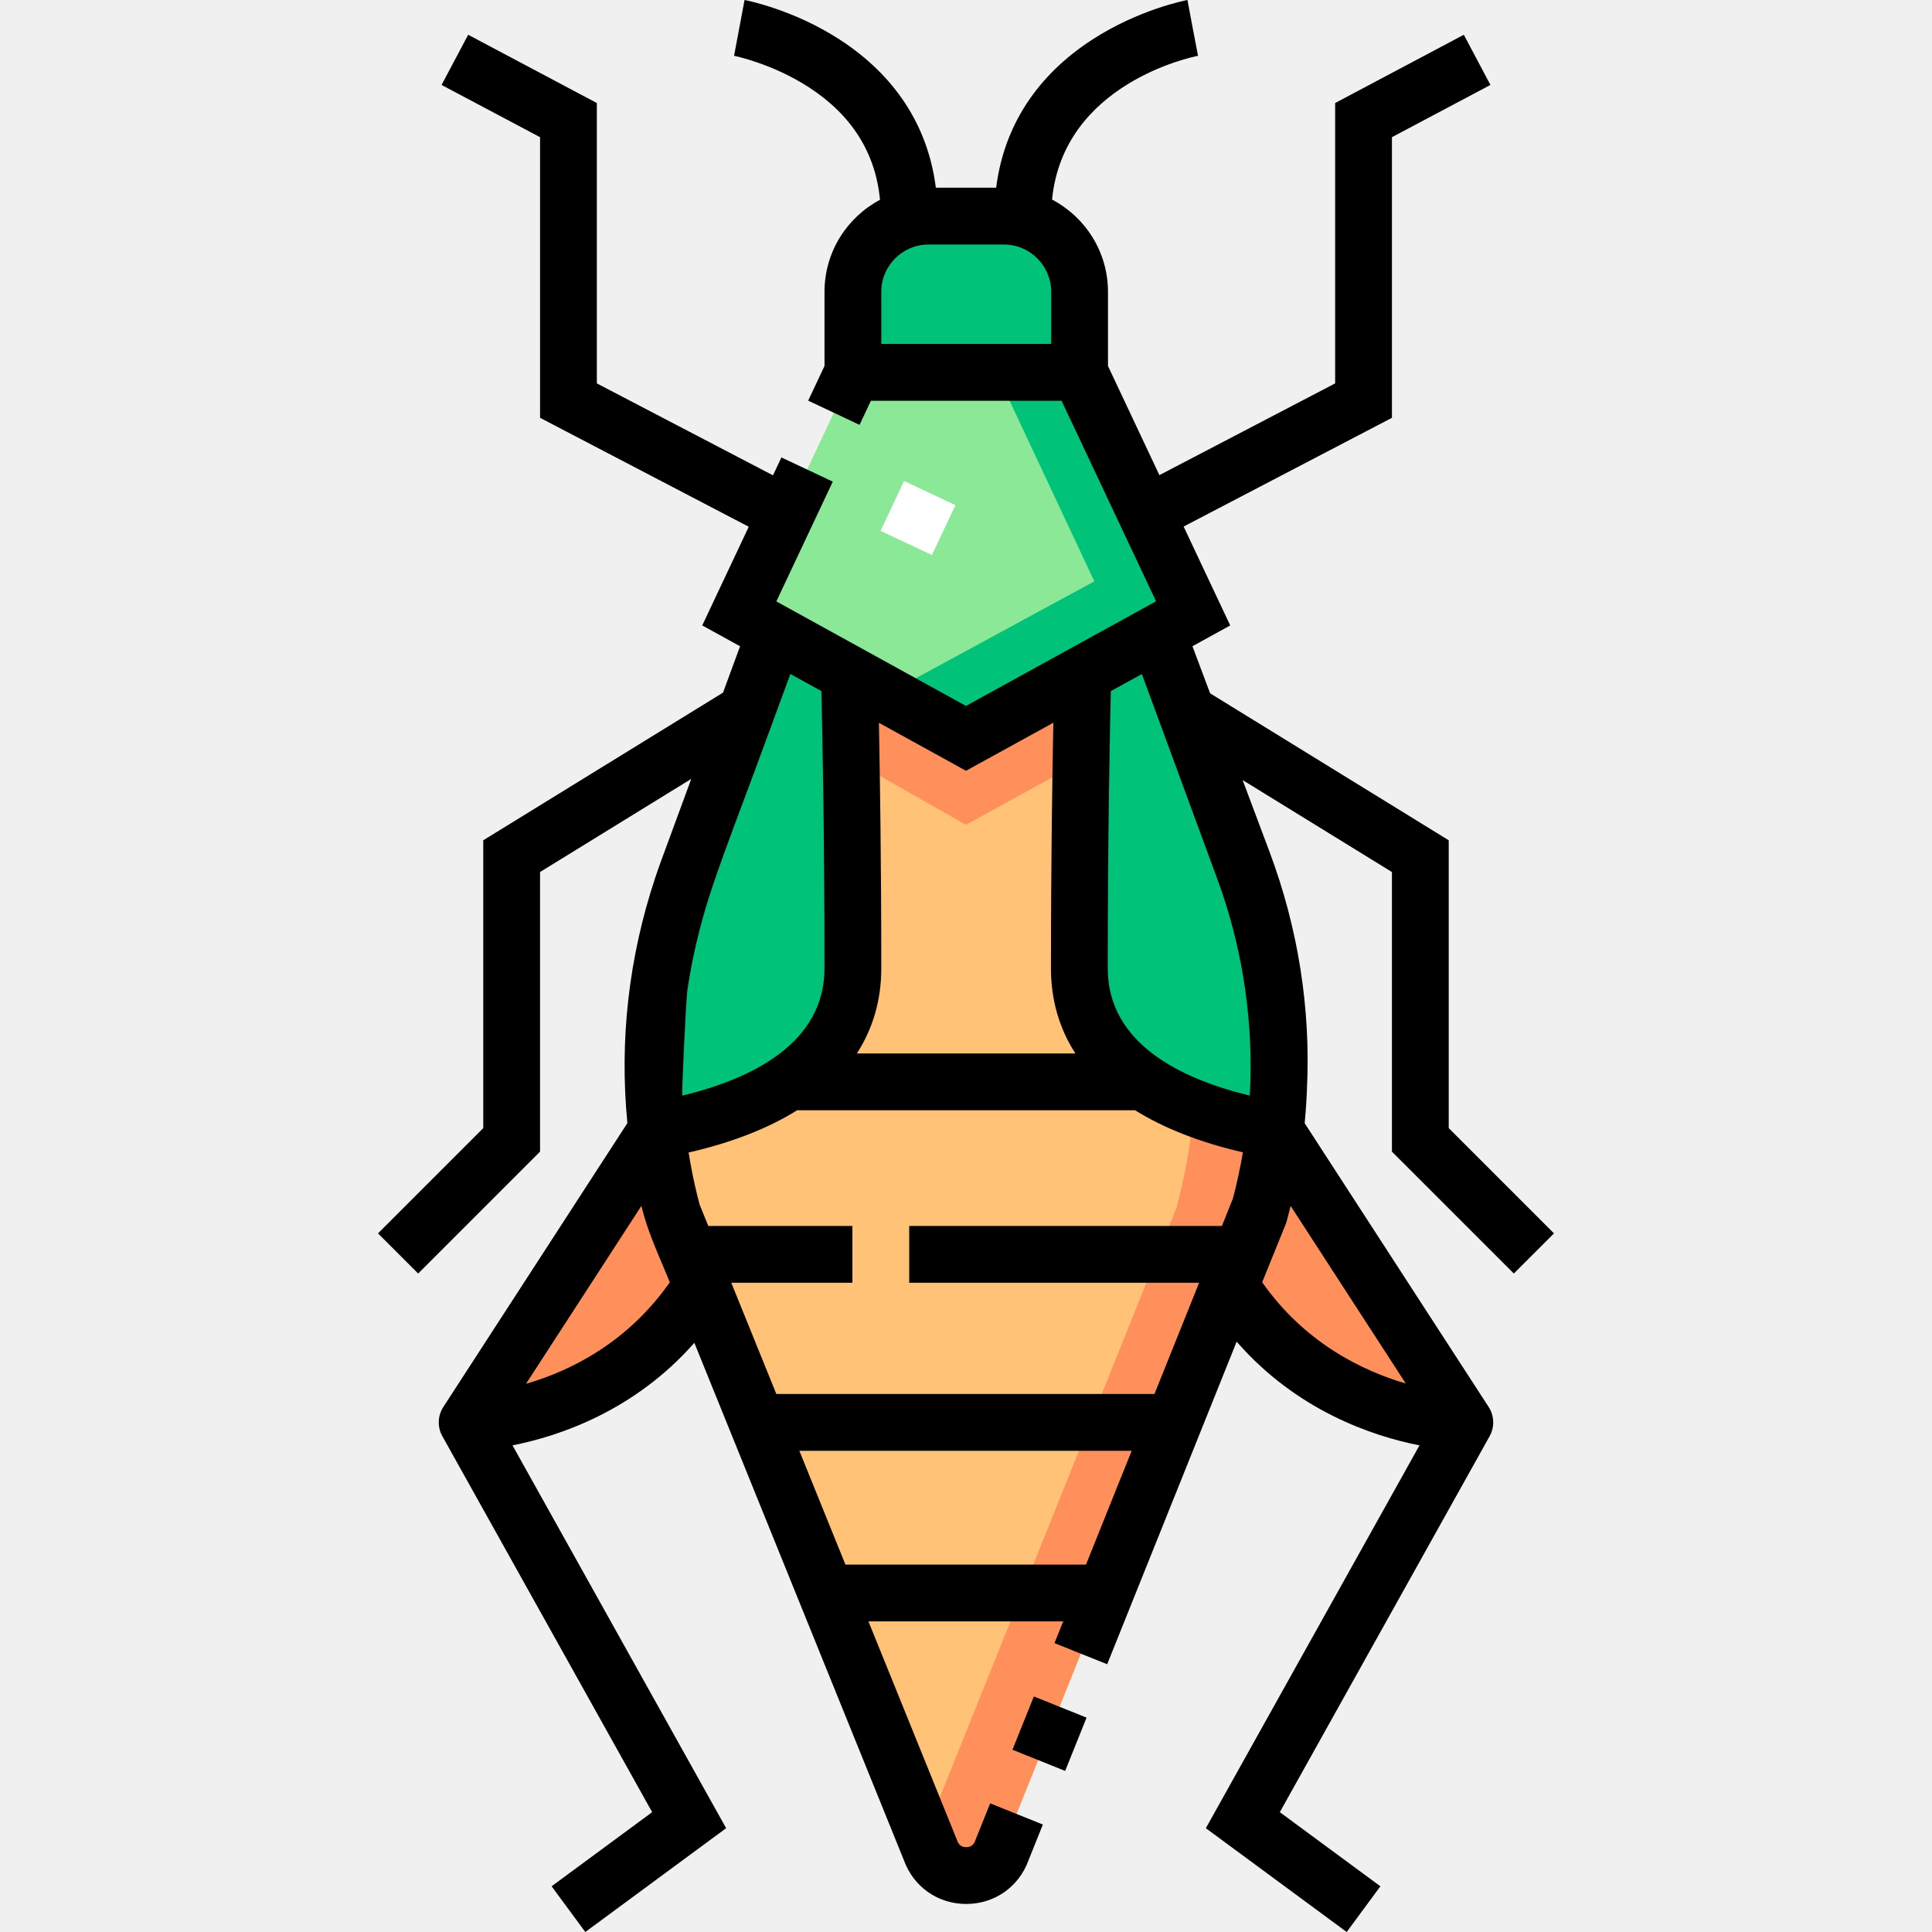
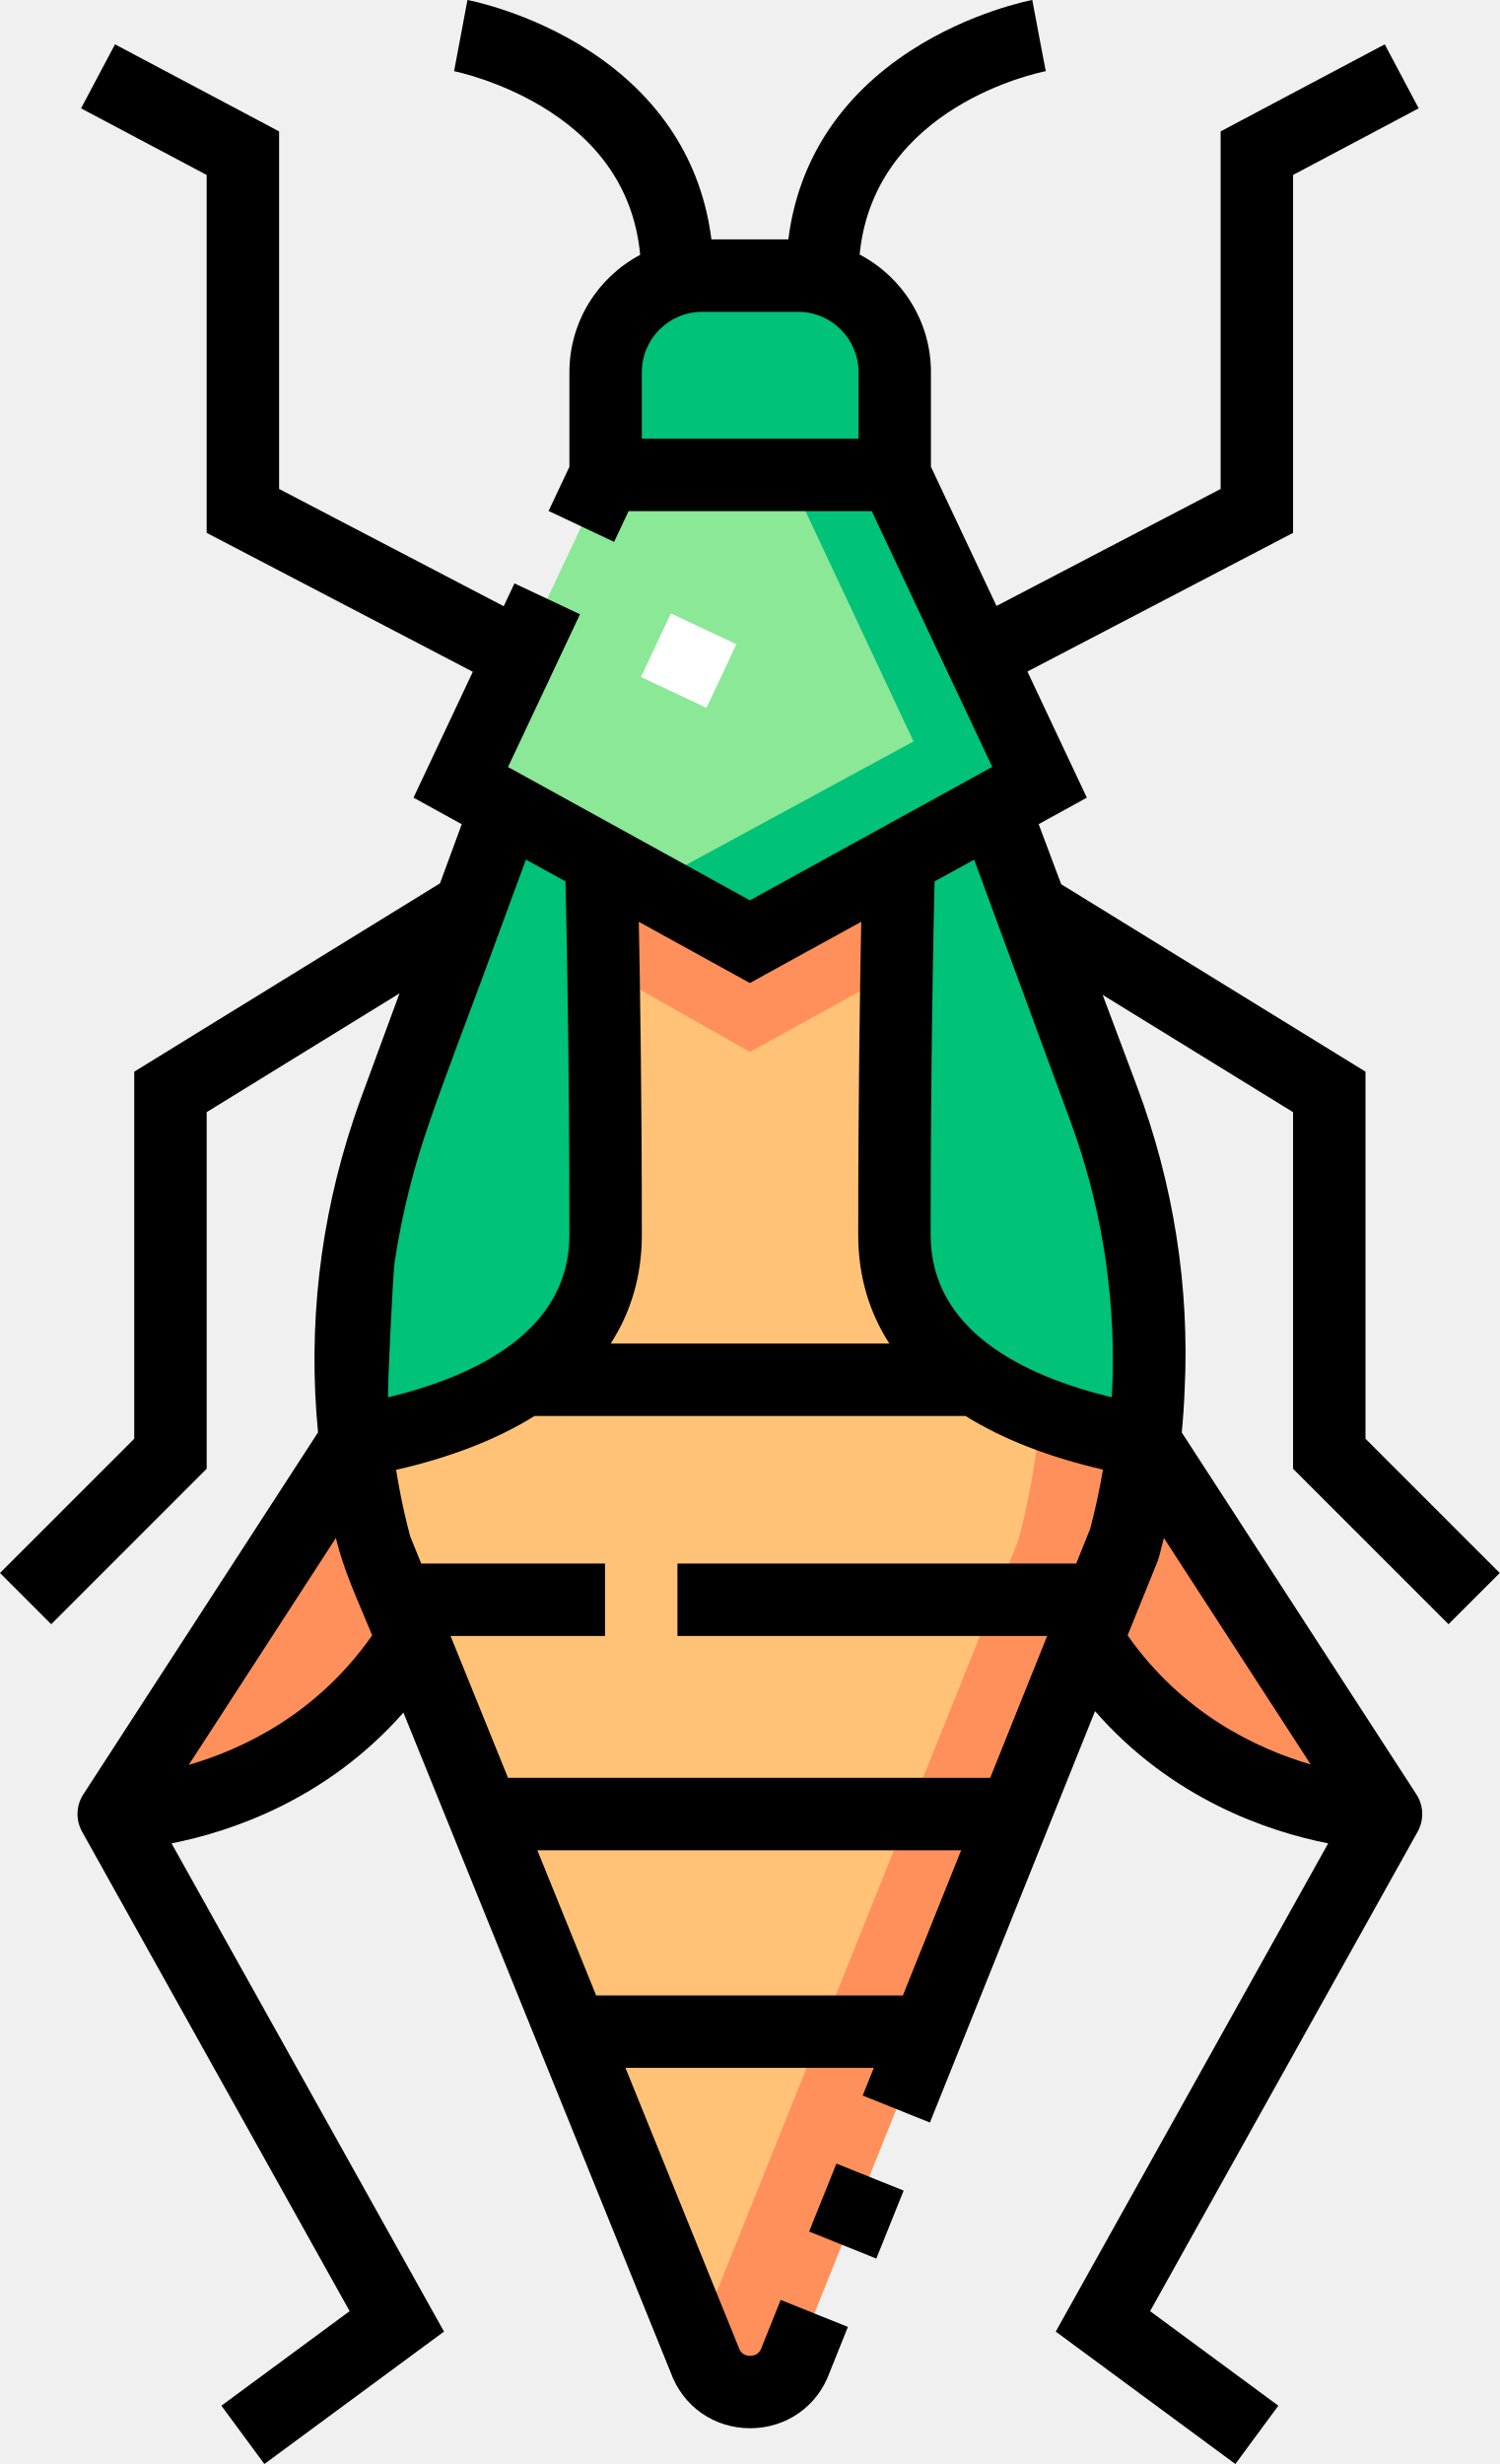
- <svg xmlns="http://www.w3.org/2000/svg" id="Capa_1" enable-background="new 0 0 510.283 510.283" height="512" viewBox="0 0 510.283 510.283" width="512">
-   <g>
-     <g>
-       <path d="m328.287 227.6-22.636-60.363-50.509 27.78-50.406-27.781-23.004 62.507c-10.713 29.11-12.138 60.825-4.079 90.778l68.107 168.155c3.126 8.945 15.781 8.931 18.887-.02l68.122-169.728c8.048-30.167 6.481-62.094-4.482-91.328z" fill="#ffc277" />
-       <g fill="#ff905b">
-         <path d="m328.287 227.6-22.636-60.363-50.509 27.78-50.406-27.781-6.694 18.19 57.09 32.422 39.906-21.948 11.249 31.7c10.963 29.234 12.53 61.161 4.483 91.328l-66.577 165.878 1.568 3.87c3.126 8.945 15.781 8.931 18.887-.02l68.122-169.728c8.047-30.168 6.48-62.094-4.483-91.328z" />
-         <path d="m177.653 320.521c-1.957-7.274-3.344-14.652-4.185-22.071l-50.078 77.233s39.592-.399 61.958-36.164z" />
-         <path d="m332.63 320.521c1.957-7.274 3.344-14.652 4.185-22.071l50.078 77.233s-39.592-.399-61.958-36.164z" />
-       </g>
-       <path d="m204.736 167.236-23.004 62.507c-8.111 22.041-10.887 45.575-8.264 68.707 22.057-3.893 51.798-14.389 51.798-42.704 0-45-.921-77.703-.921-77.703z" fill="#00c278" />
-       <path d="m305.613 167.236 23.004 62.507c8.111 22.041 10.887 45.575 8.264 68.707-22.057-3.893-51.798-14.389-51.798-42.704 0-45 .921-77.703.921-77.703z" fill="#00c278" />
-       <path d="m225.267 98.35h59.875l30 63.667-60 33-59.875-33z" fill="#8ae897" />
-       <path d="m285.142 98.35h-22l25.899 55.197-54.996 29.843 21.097 11.627 60-33z" fill="#00c278" />
-       <path d="m285.142 98.35h-59.875v-21.271c0-11.046 8.954-20 20-20h19.875c11.046 0 20 8.954 20 20z" fill="#00c278" />
+ <svg xmlns="http://www.w3.org/2000/svg" width="311.653" height="512.002" enable-background="new 0 0 510.283 510.283" version="1.1" viewBox="0 0 310.608 510.285">
+   <g transform="translate(-99.837)">
+     <path d="m328.287 227.6-22.636-60.363-50.509 27.78-50.406-27.781-23.004 62.507c-10.713 29.11-12.138 60.825-4.079 90.778l68.107 168.155c3.126 8.945 15.781 8.931 18.887-.02l68.122-169.728c8.048-30.167 6.481-62.094-4.482-91.328z" fill="#ffc277" />
+     <g fill="#ff905b">
+       <path d="m328.287 227.6-22.636-60.363-50.509 27.78-50.406-27.781-6.694 18.19 57.09 32.422 39.906-21.948 11.249 31.7c10.963 29.234 12.53 61.161 4.483 91.328l-66.577 165.878 1.568 3.87c3.126 8.945 15.781 8.931 18.887-.02l68.122-169.728c8.047-30.168 6.48-62.094-4.483-91.328z" />
+       <path d="m177.653 320.521c-1.957-7.274-3.344-14.652-4.185-22.071l-50.078 77.233s39.592-.399 61.958-36.164z" />
+       <path d="m332.63 320.521c1.957-7.274 3.344-14.652 4.185-22.071l50.078 77.233s-39.592-.399-61.958-36.164z" />
    </g>
-     <g>
-       <path d="m269.495 450.187h15.164v15h-15.164z" transform="matrix(.373 -.928 .928 .373 -250.886 544.315)" />
-       <path d="m399.838 336.369 10.607-10.607-27.804-27.803v-76.021l-63.025-38.817-4.665-12.44 9.978-5.488-12.308-26.121 55.02-28.718v-74.12l26.015-13.8-7.029-13.252-33.985 18.028v74.052l-46.419 24.23-13.581-28.821v-19.592c0-10.57-5.999-19.761-14.767-24.363 2.989-30.699 37.035-37.685 38.548-37.978l-1.406-7.367-1.386-7.371c-.518.098-12.812 2.475-25.13 10.454-14.7 9.523-23.369 22.949-25.392 39.125h-15.936c-2.022-16.176-10.692-29.602-25.392-39.125-12.316-7.979-24.611-10.356-25.129-10.454l-2.771 14.742c.098.019 10.038 2.012 19.745 8.301 11.332 7.341 17.629 17.333 18.799 29.729-8.709 4.62-14.658 13.78-14.658 24.307v19.593l-4.311 9.147 13.568 6.395 2.999-6.363h50.361l24.959 52.97-50.199 27.635-50.094-27.609 14.904-31.632-13.568-6.395-2.227 4.726-46.519-24.282v-74.053l-33.984-18.028-7.029 13.252 26.015 13.8v74.12l55.12 28.771-12.281 26.062 9.99 5.506-4.506 12.244-63.324 39.001v76.021l-27.804 27.803 10.607 10.607 32.196-32.197v-73.854l39.941-24.6-7.888 21.435c-.488 1.325-.951 2.656-1.402 3.99-.07.208-.14.415-.209.622-7.027 21.05-9.503 43.046-7.376 64.871l-48.609 74.968c-1.503 2.317-1.61 5.273-.278 7.694.008.014.018.026.025.04l-.003.001 55.41 99.291-26.561 19.579 8.9 12.074 37.199-27.421-56.425-101.111c12.406-2.449 32.17-9.089 48.027-27.083l55.358 136.677c2.539 7.016 8.972 11.533 16.449 11.532h.021c7.486-.008 13.92-4.543 16.445-11.571l3.778-9.411-13.92-5.588-3.836 9.556-.125.335c-.481 1.387-1.549 1.679-2.359 1.68-.001 0-.002 0-.004 0-.81 0-1.875-.291-2.358-1.675l-.061-.172-23.404-57.784h51.436l-2.3 5.73 13.92 5.588 34.195-85.199c15.901 18.221 35.815 24.924 48.29 27.386l-56.425 101.111 37.199 27.421 8.9-12.074-26.561-19.579 55.41-99.291-.003-.001c.008-.014.018-.026.025-.04 1.332-2.421 1.225-5.377-.278-7.694l-48.593-74.943c.281-2.919.478-5.845.594-8.775 1.052-21.281-2.256-42.595-9.878-62.919l-7.101-18.937 39.434 24.288v73.854zm-206.687 2.438h31.99v-15h-38.065l-2.297-5.671c-.448-1.684-.859-3.373-1.244-5.065-.647-2.861-1.188-5.76-1.659-8.672 11.386-2.604 20.978-6.362 28.666-11.153h89.265c7.643 4.763 17.17 8.504 28.47 11.105-.706 4.086-1.572 8.16-2.639 12.21l-2.908 7.245h-82.588v15h76.568l-11.791 29.377h-99.869zm-8.41-93.053c1.083-4.219 2.338-8.394 3.747-12.515 3.594-10.515 7.638-20.893 11.476-31.321 2.932-7.967 5.864-15.934 8.796-23.901l8.196 4.517c.243 10.278.812 38.119.812 73.212 0 19.675-18.895 29.114-37.534 33.639-.254.062.96-25.433 1.327-27.92.779-5.29 1.851-10.533 3.18-15.711zm108.653-63.216 8.2-4.51 19.986 54.305c6.159 16.737 9.106 34.676 8.703 52.534-.05 1.502-.11 3.005-.208 4.507-18.627-4.527-37.493-13.968-37.493-33.628 0-35.075.568-62.923.812-73.208zm-60.627-91.687v-13.772c0-6.893 5.607-12.5 12.5-12.5h19.875c6.893 0 12.5 5.607 12.5 12.5v13.771h-44.875zm45.443 100.038c-.27 13.668-.628 37-.628 64.857 0 8.382 2.204 15.915 6.454 22.5h-57.723c4.25-6.585 6.454-14.119 6.454-22.5 0-27.848-.357-51.174-.628-64.844l22.999 12.676zm-107.431 132.422c1.728 5.226 4.08 10.29 6.135 15.364-11.369 16.229-26.638 23.532-37.979 26.82l30.466-46.987c.022.091.047.181.069.272.371 1.527.814 3.036 1.309 4.531zm116.054 89.935h-63.532l-12.176-30.062h87.774zm46.537-74.572 6.211-15.337c.115-.283.212-.572.291-.867.354-1.312.69-2.634 1.01-3.961l30.414 46.906c-11.356-3.327-26.633-10.647-37.926-26.741z" />
-       <g>
-         <path d="m235.184 129.434h14.553v14.999h-14.553z" fill="#fff" transform="matrix(.426 -.905 .905 .426 15.25 297.908)" />
-       </g>
-     </g>
+     <path d="m204.736 167.236-23.004 62.507c-8.111 22.041-10.887 45.575-8.264 68.707 22.057-3.893 51.798-14.389 51.798-42.704 0-45-.921-77.703-.921-77.703z" fill="#00c278" />
+     <path d="m305.613 167.236 23.004 62.507c8.111 22.041 10.887 45.575 8.264 68.707-22.057-3.893-51.798-14.389-51.798-42.704 0-45 .921-77.703.921-77.703z" fill="#00c278" />
+     <path d="m225.267 98.35h59.875l30 63.667-60 33-59.875-33z" fill="#8ae897" />
+     <path d="m285.142 98.35h-22l25.899 55.197-54.996 29.843 21.097 11.627 60-33z" fill="#00c278" />
+     <path d="m285.142 98.35h-59.875v-21.271c0-11.046 8.954-20 20-20h19.875c11.046 0 20 8.954 20 20z" fill="#00c278" />
+     <path transform="matrix(.373 -.928 .928 .373 -250.886 544.315)" d="m269.495 450.187h15.164v15h-15.164z" />
+     <path d="m399.838 336.369 10.607-10.607-27.804-27.803v-76.021l-63.025-38.817-4.665-12.44 9.978-5.488-12.308-26.121 55.02-28.718v-74.12l26.015-13.8-7.029-13.252-33.985 18.028v74.052l-46.419 24.23-13.581-28.821v-19.592c0-10.57-5.999-19.761-14.767-24.363 2.989-30.699 37.035-37.685 38.548-37.978l-1.406-7.367-1.386-7.371c-.518.098-12.812 2.475-25.13 10.454-14.7 9.523-23.369 22.949-25.392 39.125h-15.936c-2.022-16.176-10.692-29.602-25.392-39.125-12.316-7.979-24.611-10.356-25.129-10.454l-2.771 14.742c.098.019 10.038 2.012 19.745 8.301 11.332 7.341 17.629 17.333 18.799 29.729-8.709 4.62-14.658 13.78-14.658 24.307v19.593l-4.311 9.147 13.568 6.395 2.999-6.363h50.361l24.959 52.97-50.199 27.635-50.094-27.609 14.904-31.632-13.568-6.395-2.227 4.726-46.519-24.282v-74.053l-33.984-18.028-7.029 13.252 26.015 13.8v74.12l55.12 28.771-12.281 26.062 9.99 5.506-4.506 12.244-63.324 39.001v76.021l-27.804 27.803 10.607 10.607 32.196-32.197v-73.854l39.941-24.6-7.888 21.435c-.488 1.325-.951 2.656-1.402 3.99-.07.208-.14.415-.209.622-7.027 21.05-9.503 43.046-7.376 64.871l-48.609 74.968c-1.503 2.317-1.61 5.273-.278 7.694.008.014.018.026.025.04l-.003.001 55.41 99.291-26.561 19.579 8.9 12.074 37.199-27.421-56.425-101.111c12.406-2.449 32.17-9.089 48.027-27.083l55.358 136.677c2.539 7.016 8.972 11.533 16.449 11.532h.021c7.486-.008 13.92-4.543 16.445-11.571l3.778-9.411-13.92-5.588-3.836 9.556-.125.335c-.481 1.387-1.549 1.679-2.359 1.68h-.004c-.81 0-1.875-.291-2.358-1.675l-.061-.172-23.404-57.784h51.436l-2.3 5.73 13.92 5.588 34.195-85.199c15.901 18.221 35.815 24.924 48.29 27.386l-56.425 101.111 37.199 27.421 8.9-12.074-26.561-19.579 55.41-99.291-.003-.001c.008-.014.018-.026.025-.04 1.332-2.421 1.225-5.377-.278-7.694l-48.593-74.943c.281-2.919.478-5.845.594-8.775 1.052-21.281-2.256-42.595-9.878-62.919l-7.101-18.937 39.434 24.288v73.854zm-206.687 2.438h31.99v-15h-38.065l-2.297-5.671c-.448-1.684-.859-3.373-1.244-5.065-.647-2.861-1.188-5.76-1.659-8.672 11.386-2.604 20.978-6.362 28.666-11.153h89.265c7.643 4.763 17.17 8.504 28.47 11.105-.706 4.086-1.572 8.16-2.639 12.21l-2.908 7.245h-82.588v15h76.568l-11.791 29.377h-99.869zm-8.41-93.053c1.083-4.219 2.338-8.394 3.747-12.515 3.594-10.515 7.638-20.893 11.476-31.321 2.932-7.967 5.864-15.934 8.796-23.901l8.196 4.517c.243 10.278.812 38.119.812 73.212 0 19.675-18.895 29.114-37.534 33.639-.254.062.96-25.433 1.327-27.92.779-5.29 1.851-10.533 3.18-15.711zm108.653-63.216 8.2-4.51 19.986 54.305c6.159 16.737 9.106 34.676 8.703 52.534-.05 1.502-.11 3.005-.208 4.507-18.627-4.527-37.493-13.968-37.493-33.628 0-35.075.568-62.923.812-73.208zm-60.627-91.687v-13.772c0-6.893 5.607-12.5 12.5-12.5h19.875c6.893 0 12.5 5.607 12.5 12.5v13.771h-44.875zm45.443 100.038c-.27 13.668-.628 37-.628 64.857 0 8.382 2.204 15.915 6.454 22.5h-57.723c4.25-6.585 6.454-14.119 6.454-22.5 0-27.848-.357-51.174-.628-64.844l22.999 12.676zm-107.431 132.422c1.728 5.226 4.08 10.29 6.135 15.364-11.369 16.229-26.638 23.532-37.979 26.82l30.466-46.987c.022.091.047.181.069.272.371 1.527.814 3.036 1.309 4.531zm116.054 89.935h-63.532l-12.176-30.062h87.774zm46.537-74.572 6.211-15.337c.115-.283.212-.572.291-.867.354-1.312.69-2.634 1.01-3.961l30.414 46.906c-11.356-3.327-26.633-10.647-37.926-26.741z" />
+     <path transform="matrix(.426 -.905 .905 .426 15.25 297.908)" d="m235.184 129.434h14.553v14.999h-14.553z" fill="#fff" />
  </g>
</svg>
